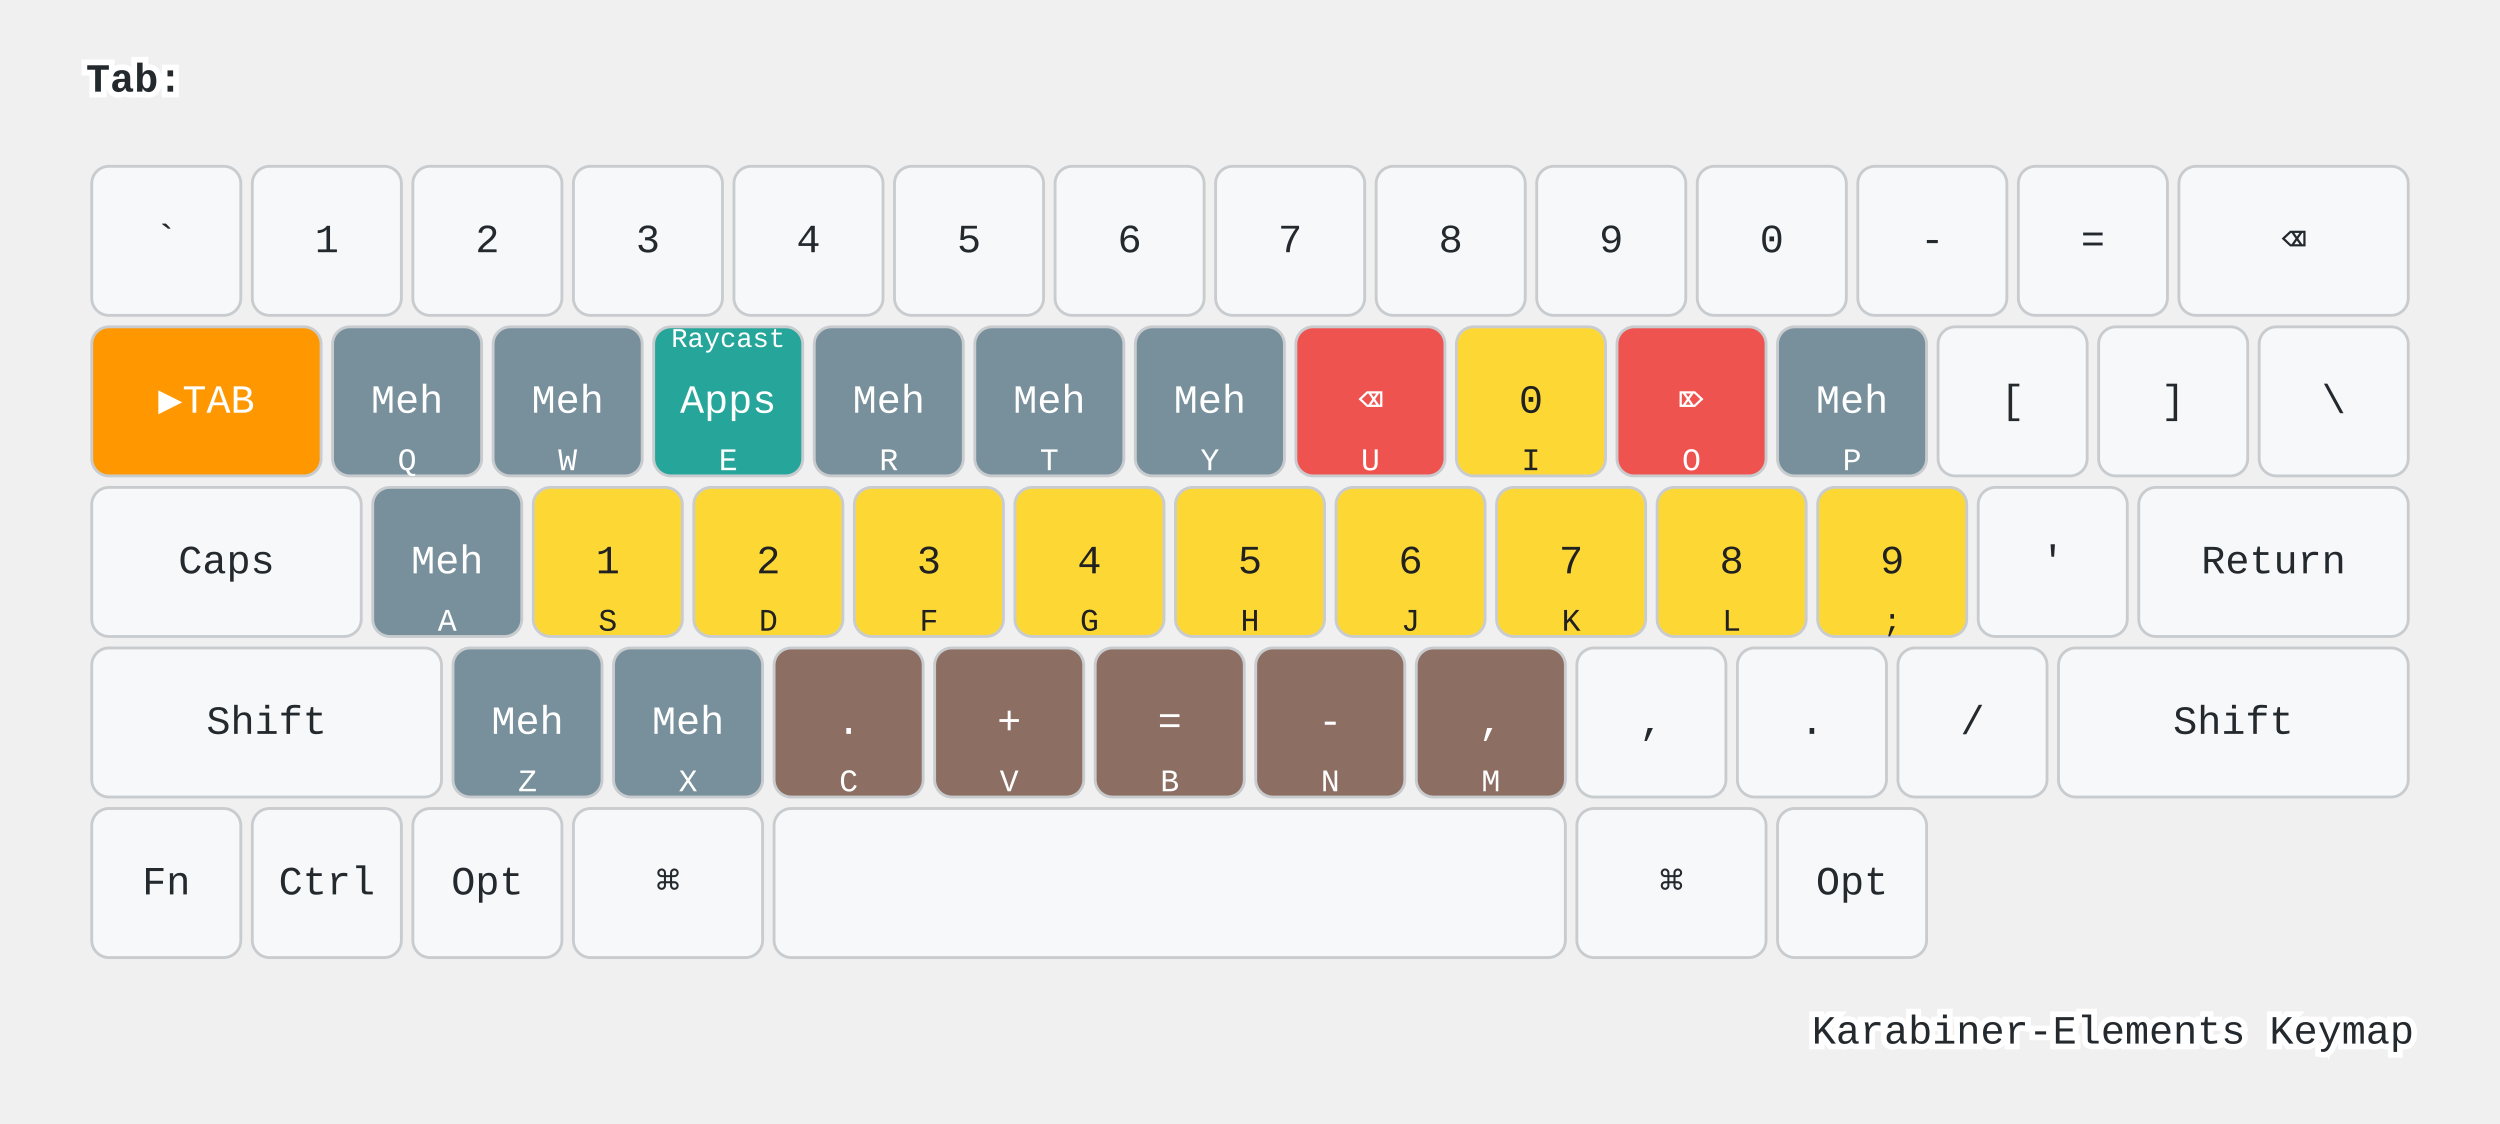
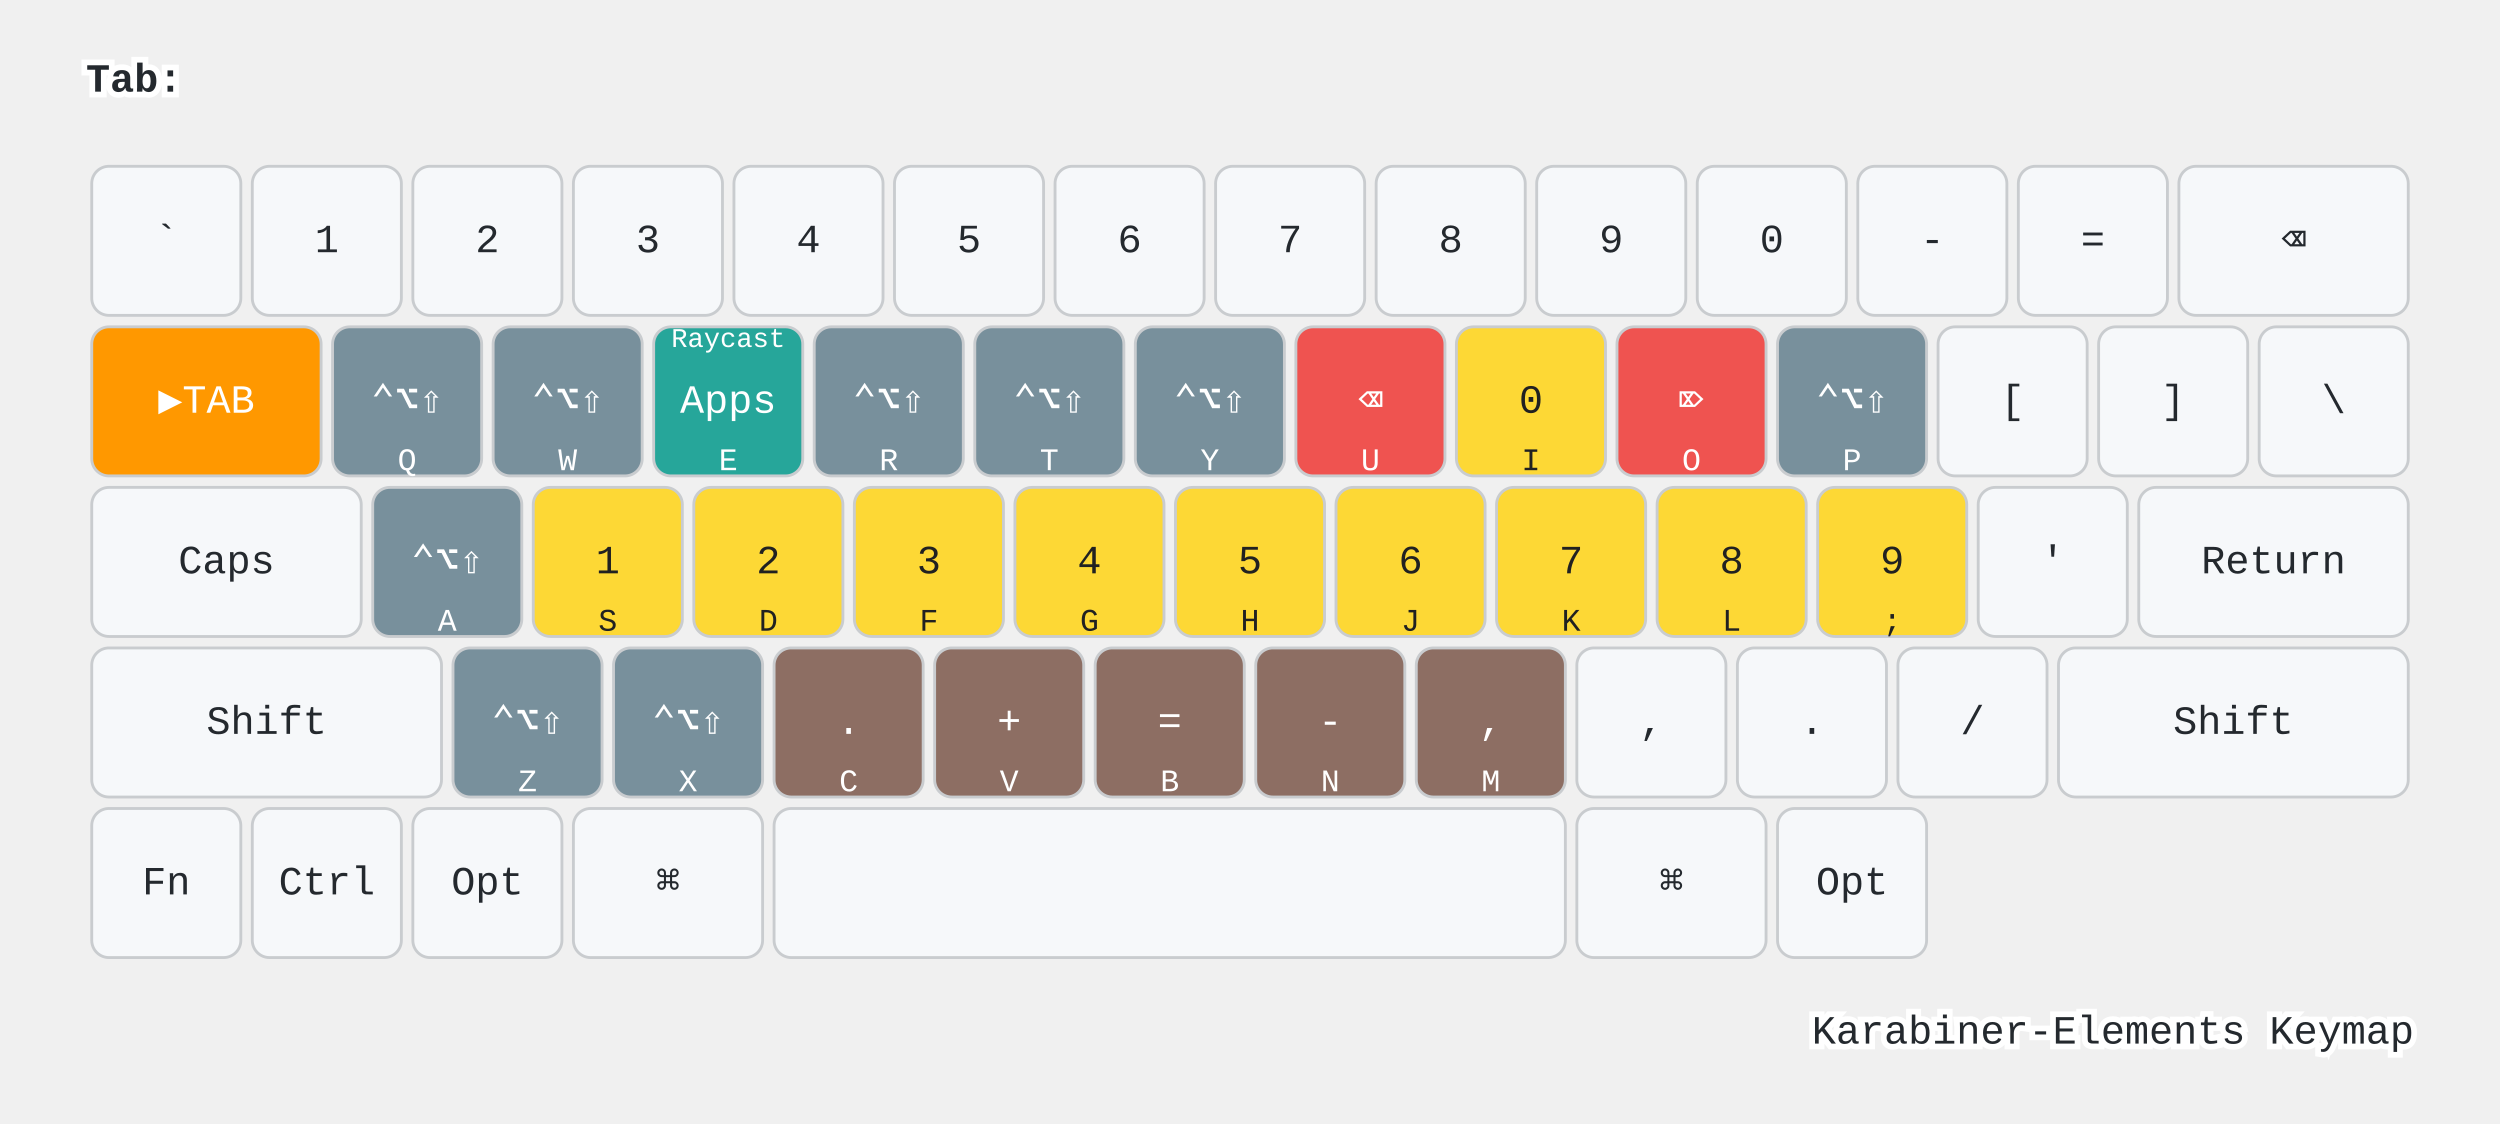
<svg xmlns="http://www.w3.org/2000/svg" width="872" height="392" viewBox="0 0 872 392" class="keymap">
  <style>/* inherit to force styles through use tags */
svg path {
    fill: inherit;
}

/* font and background color specifications */
svg.keymap {
    font-family: SFMono-Regular,Consolas,Liberation Mono,Menlo,monospace;
    font-size: 14px;
    font-kerning: normal;
    text-rendering: optimizeLegibility;
    fill: #24292e;
}

/* default key styling */
rect.key {
    fill: #f6f8fa;
}

rect.key, rect.combo {
    stroke: #c9cccf;
    stroke-width: 1;
}

/* default key side styling, only used is draw_key_sides is set */
rect.side {
    filter: brightness(90%);
}

/* color accent for combo boxes */
rect.combo, rect.combo-separate {
    fill: #cdf;
}

/* color accent for held keys */
rect.held, rect.combo.held {
    fill: #fdd;
}

/* color accent for ghost (optional) keys */
rect.ghost, rect.combo.ghost {
    stroke-dasharray: 4, 4;
    stroke-width: 2;
}

text {
    text-anchor: middle;
    dominant-baseline: middle;
}

/* styling for layer labels */
text.label {
    font-weight: bold;
    text-anchor: start;
    stroke: white;
    stroke-width: 4;
    paint-order: stroke;
}

/* styling for optional footer */
text.footer {
    text-anchor: end;
    dominant-baseline: auto;
    stroke: white;
    stroke-width: 4;
    paint-order: stroke;
}

/* styling for combo tap, and key non-tap label text */
text.combo, text.hold, text.shifted, text.left, text.right {
    font-size: 11px;
}

text.hold {
    text-anchor: middle;
    dominant-baseline: auto;
}

text.shifted {
    text-anchor: middle;
    dominant-baseline: hanging;
}

text.left {
    text-anchor: start;
}

text.right {
    text-anchor: end;
}

text.layer-activator {
    text-decoration: underline;
}

/* styling for hold/shifted label text in combo box */
text.combo.hold, text.combo.shifted, text.combo.left, text.combo.right {
    font-size: 8px;
}

/* lighter symbol for transparent keys */
text.trans {
    fill: #7b7e81;
}

/* styling for combo dendrons */
path.combo {
    stroke-width: 1;
    stroke: gray;
    fill: none;
}

/* Start Tabler Icons Cleanup */
/* cannot use height/width with glyphs */
.icon-tabler &gt; path {
    fill: inherit;
    stroke: inherit;
    stroke-width: 2;
}
/* hide tabler's default box */
.icon-tabler &gt; path[stroke="none"][fill="none"] {
    visibility: hidden;
}
/* End Tabler Icons Cleanup */

rect.nav      { fill: #42a5f5; } text.nav      { fill: white; }
rect.del      { fill: #ef5350; } text.del      { fill: white; }
rect.clip     { fill: #66bb6a; } text.clip     { fill: white; }
rect.sys      { fill: #ab47bc; } text.sys      { fill: white; }
rect.layer    { fill: #ff9800; } text.layer    { fill: white; }
rect.disabled { fill: #455a64; } text.disabled { fill: #90a4ae; }
rect.sel      { fill: #7c4dff; } text.sel      { fill: white; }
rect.wordsel  { fill: #e040fb; } text.wordsel  { fill: white; }
rect.remap    { fill: #00bcd4; } text.remap    { fill: white; }
rect.app      { fill: #26a69a; } text.app      { fill: white; }
rect.num      { fill: #fdd835; } text.num      { fill: #212121; }
rect.sym      { fill: #8d6e63; } text.sym      { fill: white; }
rect.sandbox  { fill: #78909c; } text.sandbox  { fill: white; }
</style>
  <g transform="translate(30, 0)" class="layer-Tab">
    <text x="0" y="28" class="label" id="Tab">Tab:</text>
    <g transform="translate(0, 56)">
      <g transform="translate(28, 28)" class="key keypos-0">
        <rect rx="6" ry="6" x="-26" y="-26" width="52" height="52" class="key" />
        <text x="0" y="0" class="key tap">`</text>
      </g>
      <g transform="translate(84, 28)" class="key keypos-1">
        <rect rx="6" ry="6" x="-26" y="-26" width="52" height="52" class="key" />
        <text x="0" y="0" class="key tap">1</text>
      </g>
      <g transform="translate(140, 28)" class="key keypos-2">
        <rect rx="6" ry="6" x="-26" y="-26" width="52" height="52" class="key" />
        <text x="0" y="0" class="key tap">2</text>
      </g>
      <g transform="translate(196, 28)" class="key keypos-3">
        <rect rx="6" ry="6" x="-26" y="-26" width="52" height="52" class="key" />
        <text x="0" y="0" class="key tap">3</text>
      </g>
      <g transform="translate(252, 28)" class="key keypos-4">
        <rect rx="6" ry="6" x="-26" y="-26" width="52" height="52" class="key" />
        <text x="0" y="0" class="key tap">4</text>
      </g>
      <g transform="translate(308, 28)" class="key keypos-5">
        <rect rx="6" ry="6" x="-26" y="-26" width="52" height="52" class="key" />
        <text x="0" y="0" class="key tap">5</text>
      </g>
      <g transform="translate(364, 28)" class="key keypos-6">
        <rect rx="6" ry="6" x="-26" y="-26" width="52" height="52" class="key" />
        <text x="0" y="0" class="key tap">6</text>
      </g>
      <g transform="translate(420, 28)" class="key keypos-7">
        <rect rx="6" ry="6" x="-26" y="-26" width="52" height="52" class="key" />
        <text x="0" y="0" class="key tap">7</text>
      </g>
      <g transform="translate(476, 28)" class="key keypos-8">
        <rect rx="6" ry="6" x="-26" y="-26" width="52" height="52" class="key" />
        <text x="0" y="0" class="key tap">8</text>
      </g>
      <g transform="translate(532, 28)" class="key keypos-9">
        <rect rx="6" ry="6" x="-26" y="-26" width="52" height="52" class="key" />
        <text x="0" y="0" class="key tap">9</text>
      </g>
      <g transform="translate(588, 28)" class="key keypos-10">
        <rect rx="6" ry="6" x="-26" y="-26" width="52" height="52" class="key" />
        <text x="0" y="0" class="key tap">0</text>
      </g>
      <g transform="translate(644, 28)" class="key keypos-11">
        <rect rx="6" ry="6" x="-26" y="-26" width="52" height="52" class="key" />
        <text x="0" y="0" class="key tap">-</text>
      </g>
      <g transform="translate(700, 28)" class="key keypos-12">
        <rect rx="6" ry="6" x="-26" y="-26" width="52" height="52" class="key" />
        <text x="0" y="0" class="key tap">=</text>
      </g>
      <g transform="translate(770, 28)" class="key keypos-13">
        <rect rx="6" ry="6" x="-40" y="-26" width="80" height="52" class="key" />
        <text x="0" y="0" class="key tap">⌫</text>
      </g>
      <g transform="translate(42, 84)" class="key layer keypos-14">
        <rect rx="6" ry="6" x="-40" y="-26" width="80" height="52" class="key layer" />
        <text x="0" y="0" class="key layer tap">▶TAB</text>
      </g>
      <g transform="translate(112, 84)" class="key sandbox keypos-15">
        <rect rx="6" ry="6" x="-26" y="-26" width="52" height="52" class="key sandbox" />
-         <text x="0" y="0" class="key sandbox tap">Meh</text>
+         <text x="0" y="0" class="key sandbox tap">⌃⌥⇧</text>
        <text x="0" y="24" class="key sandbox hold">Q</text>
      </g>
      <g transform="translate(168, 84)" class="key sandbox keypos-16">
        <rect rx="6" ry="6" x="-26" y="-26" width="52" height="52" class="key sandbox" />
-         <text x="0" y="0" class="key sandbox tap">Meh</text>
+         <text x="0" y="0" class="key sandbox tap">⌃⌥⇧</text>
        <text x="0" y="24" class="key sandbox hold">W</text>
      </g>
      <g transform="translate(224, 84)" class="key app keypos-17">
        <rect rx="6" ry="6" x="-26" y="-26" width="52" height="52" class="key app" />
        <text x="0" y="0" class="key app tap">Apps</text>
        <text x="0" y="24" class="key app hold">E</text>
        <text x="0" y="-24" class="key app shifted">
          <tspan style="font-size: 86%">Raycast</tspan>
        </text>
      </g>
      <g transform="translate(280, 84)" class="key sandbox keypos-18">
        <rect rx="6" ry="6" x="-26" y="-26" width="52" height="52" class="key sandbox" />
-         <text x="0" y="0" class="key sandbox tap">Meh</text>
+         <text x="0" y="0" class="key sandbox tap">⌃⌥⇧</text>
        <text x="0" y="24" class="key sandbox hold">R</text>
      </g>
      <g transform="translate(336, 84)" class="key sandbox keypos-19">
        <rect rx="6" ry="6" x="-26" y="-26" width="52" height="52" class="key sandbox" />
-         <text x="0" y="0" class="key sandbox tap">Meh</text>
+         <text x="0" y="0" class="key sandbox tap">⌃⌥⇧</text>
        <text x="0" y="24" class="key sandbox hold">T</text>
      </g>
      <g transform="translate(392, 84)" class="key sandbox keypos-20">
        <rect rx="6" ry="6" x="-26" y="-26" width="52" height="52" class="key sandbox" />
-         <text x="0" y="0" class="key sandbox tap">Meh</text>
+         <text x="0" y="0" class="key sandbox tap">⌃⌥⇧</text>
        <text x="0" y="24" class="key sandbox hold">Y</text>
      </g>
      <g transform="translate(448, 84)" class="key del keypos-21">
        <rect rx="6" ry="6" x="-26" y="-26" width="52" height="52" class="key del" />
        <text x="0" y="0" class="key del tap">⌫</text>
        <text x="0" y="24" class="key del hold">U</text>
      </g>
      <g transform="translate(504, 84)" class="key num keypos-22">
        <rect rx="6" ry="6" x="-26" y="-26" width="52" height="52" class="key num" />
        <text x="0" y="0" class="key num tap">0</text>
        <text x="0" y="24" class="key num hold">I</text>
      </g>
      <g transform="translate(560, 84)" class="key del keypos-23">
        <rect rx="6" ry="6" x="-26" y="-26" width="52" height="52" class="key del" />
        <text x="0" y="0" class="key del tap">⌦</text>
        <text x="0" y="24" class="key del hold">O</text>
      </g>
      <g transform="translate(616, 84)" class="key sandbox keypos-24">
        <rect rx="6" ry="6" x="-26" y="-26" width="52" height="52" class="key sandbox" />
-         <text x="0" y="0" class="key sandbox tap">Meh</text>
+         <text x="0" y="0" class="key sandbox tap">⌃⌥⇧</text>
        <text x="0" y="24" class="key sandbox hold">P</text>
      </g>
      <g transform="translate(672, 84)" class="key keypos-25">
        <rect rx="6" ry="6" x="-26" y="-26" width="52" height="52" class="key" />
        <text x="0" y="0" class="key tap">[</text>
      </g>
      <g transform="translate(728, 84)" class="key keypos-26">
        <rect rx="6" ry="6" x="-26" y="-26" width="52" height="52" class="key" />
        <text x="0" y="0" class="key tap">]</text>
      </g>
      <g transform="translate(784, 84)" class="key keypos-27">
        <rect rx="6" ry="6" x="-26" y="-26" width="52" height="52" class="key" />
        <text x="0" y="0" class="key tap">\</text>
      </g>
      <g transform="translate(49, 140)" class="key keypos-28">
        <rect rx="6" ry="6" x="-47" y="-26" width="94" height="52" class="key" />
        <text x="0" y="0" class="key tap">Caps</text>
      </g>
      <g transform="translate(126, 140)" class="key sandbox keypos-29">
        <rect rx="6" ry="6" x="-26" y="-26" width="52" height="52" class="key sandbox" />
-         <text x="0" y="0" class="key sandbox tap">Meh</text>
+         <text x="0" y="0" class="key sandbox tap">⌃⌥⇧</text>
        <text x="0" y="24" class="key sandbox hold">A</text>
      </g>
      <g transform="translate(182, 140)" class="key num keypos-30">
        <rect rx="6" ry="6" x="-26" y="-26" width="52" height="52" class="key num" />
        <text x="0" y="0" class="key num tap">1</text>
        <text x="0" y="24" class="key num hold">S</text>
      </g>
      <g transform="translate(238, 140)" class="key num keypos-31">
        <rect rx="6" ry="6" x="-26" y="-26" width="52" height="52" class="key num" />
        <text x="0" y="0" class="key num tap">2</text>
        <text x="0" y="24" class="key num hold">D</text>
      </g>
      <g transform="translate(294, 140)" class="key num keypos-32">
        <rect rx="6" ry="6" x="-26" y="-26" width="52" height="52" class="key num" />
        <text x="0" y="0" class="key num tap">3</text>
        <text x="0" y="24" class="key num hold">F</text>
      </g>
      <g transform="translate(350, 140)" class="key num keypos-33">
        <rect rx="6" ry="6" x="-26" y="-26" width="52" height="52" class="key num" />
        <text x="0" y="0" class="key num tap">4</text>
        <text x="0" y="24" class="key num hold">G</text>
      </g>
      <g transform="translate(406, 140)" class="key num keypos-34">
        <rect rx="6" ry="6" x="-26" y="-26" width="52" height="52" class="key num" />
        <text x="0" y="0" class="key num tap">5</text>
        <text x="0" y="24" class="key num hold">H</text>
      </g>
      <g transform="translate(462, 140)" class="key num keypos-35">
        <rect rx="6" ry="6" x="-26" y="-26" width="52" height="52" class="key num" />
        <text x="0" y="0" class="key num tap">6</text>
        <text x="0" y="24" class="key num hold">J</text>
      </g>
      <g transform="translate(518, 140)" class="key num keypos-36">
        <rect rx="6" ry="6" x="-26" y="-26" width="52" height="52" class="key num" />
        <text x="0" y="0" class="key num tap">7</text>
        <text x="0" y="24" class="key num hold">K</text>
      </g>
      <g transform="translate(574, 140)" class="key num keypos-37">
        <rect rx="6" ry="6" x="-26" y="-26" width="52" height="52" class="key num" />
        <text x="0" y="0" class="key num tap">8</text>
        <text x="0" y="24" class="key num hold">L</text>
      </g>
      <g transform="translate(630, 140)" class="key num keypos-38">
        <rect rx="6" ry="6" x="-26" y="-26" width="52" height="52" class="key num" />
        <text x="0" y="0" class="key num tap">9</text>
        <text x="0" y="24" class="key num hold">;</text>
      </g>
      <g transform="translate(686, 140)" class="key keypos-39">
        <rect rx="6" ry="6" x="-26" y="-26" width="52" height="52" class="key" />
        <text x="0" y="0" class="key tap">'</text>
      </g>
      <g transform="translate(763, 140)" class="key keypos-40">
        <rect rx="6" ry="6" x="-47" y="-26" width="94" height="52" class="key" />
        <text x="0" y="0" class="key tap">Return</text>
      </g>
      <g transform="translate(63, 196)" class="key keypos-41">
        <rect rx="6" ry="6" x="-61" y="-26" width="122" height="52" class="key" />
        <text x="0" y="0" class="key tap">Shift</text>
      </g>
      <g transform="translate(154, 196)" class="key sandbox keypos-42">
        <rect rx="6" ry="6" x="-26" y="-26" width="52" height="52" class="key sandbox" />
-         <text x="0" y="0" class="key sandbox tap">Meh</text>
+         <text x="0" y="0" class="key sandbox tap">⌃⌥⇧</text>
        <text x="0" y="24" class="key sandbox hold">Z</text>
      </g>
      <g transform="translate(210, 196)" class="key sandbox keypos-43">
        <rect rx="6" ry="6" x="-26" y="-26" width="52" height="52" class="key sandbox" />
-         <text x="0" y="0" class="key sandbox tap">Meh</text>
+         <text x="0" y="0" class="key sandbox tap">⌃⌥⇧</text>
        <text x="0" y="24" class="key sandbox hold">X</text>
      </g>
      <g transform="translate(266, 196)" class="key sym keypos-44">
        <rect rx="6" ry="6" x="-26" y="-26" width="52" height="52" class="key sym" />
        <text x="0" y="0" class="key sym tap">.</text>
        <text x="0" y="24" class="key sym hold">C</text>
      </g>
      <g transform="translate(322, 196)" class="key sym keypos-45">
        <rect rx="6" ry="6" x="-26" y="-26" width="52" height="52" class="key sym" />
        <text x="0" y="0" class="key sym tap">+</text>
        <text x="0" y="24" class="key sym hold">V</text>
      </g>
      <g transform="translate(378, 196)" class="key sym keypos-46">
        <rect rx="6" ry="6" x="-26" y="-26" width="52" height="52" class="key sym" />
        <text x="0" y="0" class="key sym tap">=</text>
        <text x="0" y="24" class="key sym hold">B</text>
      </g>
      <g transform="translate(434, 196)" class="key sym keypos-47">
        <rect rx="6" ry="6" x="-26" y="-26" width="52" height="52" class="key sym" />
        <text x="0" y="0" class="key sym tap">-</text>
        <text x="0" y="24" class="key sym hold">N</text>
      </g>
      <g transform="translate(490, 196)" class="key sym keypos-48">
        <rect rx="6" ry="6" x="-26" y="-26" width="52" height="52" class="key sym" />
        <text x="0" y="0" class="key sym tap">,</text>
        <text x="0" y="24" class="key sym hold">M</text>
      </g>
      <g transform="translate(546, 196)" class="key keypos-49">
        <rect rx="6" ry="6" x="-26" y="-26" width="52" height="52" class="key" />
        <text x="0" y="0" class="key tap">,</text>
      </g>
      <g transform="translate(602, 196)" class="key keypos-50">
        <rect rx="6" ry="6" x="-26" y="-26" width="52" height="52" class="key" />
        <text x="0" y="0" class="key tap">.</text>
      </g>
      <g transform="translate(658, 196)" class="key keypos-51">
        <rect rx="6" ry="6" x="-26" y="-26" width="52" height="52" class="key" />
        <text x="0" y="0" class="key tap">/</text>
      </g>
      <g transform="translate(749, 196)" class="key keypos-52">
        <rect rx="6" ry="6" x="-61" y="-26" width="122" height="52" class="key" />
        <text x="0" y="0" class="key tap">Shift</text>
      </g>
      <g transform="translate(28, 252)" class="key keypos-53">
        <rect rx="6" ry="6" x="-26" y="-26" width="52" height="52" class="key" />
        <text x="0" y="0" class="key tap">Fn</text>
      </g>
      <g transform="translate(84, 252)" class="key keypos-54">
        <rect rx="6" ry="6" x="-26" y="-26" width="52" height="52" class="key" />
        <text x="0" y="0" class="key tap">Ctrl</text>
      </g>
      <g transform="translate(140, 252)" class="key keypos-55">
        <rect rx="6" ry="6" x="-26" y="-26" width="52" height="52" class="key" />
        <text x="0" y="0" class="key tap">Opt</text>
      </g>
      <g transform="translate(203, 252)" class="key keypos-56">
        <rect rx="6" ry="6" x="-33" y="-26" width="66" height="52" class="key" />
        <text x="0" y="0" class="key tap">⌘</text>
      </g>
      <g transform="translate(378, 252)" class="key keypos-57">
        <rect rx="6" ry="6" x="-138" y="-26" width="276" height="52" class="key" />
      </g>
      <g transform="translate(553, 252)" class="key keypos-58">
        <rect rx="6" ry="6" x="-33" y="-26" width="66" height="52" class="key" />
        <text x="0" y="0" class="key tap">⌘</text>
      </g>
      <g transform="translate(616, 252)" class="key keypos-59">
        <rect rx="6" ry="6" x="-26" y="-26" width="52" height="52" class="key" />
        <text x="0" y="0" class="key tap">Opt</text>
      </g>
    </g>
  </g>
  <text x="842.0" y="364.0" class="footer">Karabiner-Elements Keymap</text>
</svg>
